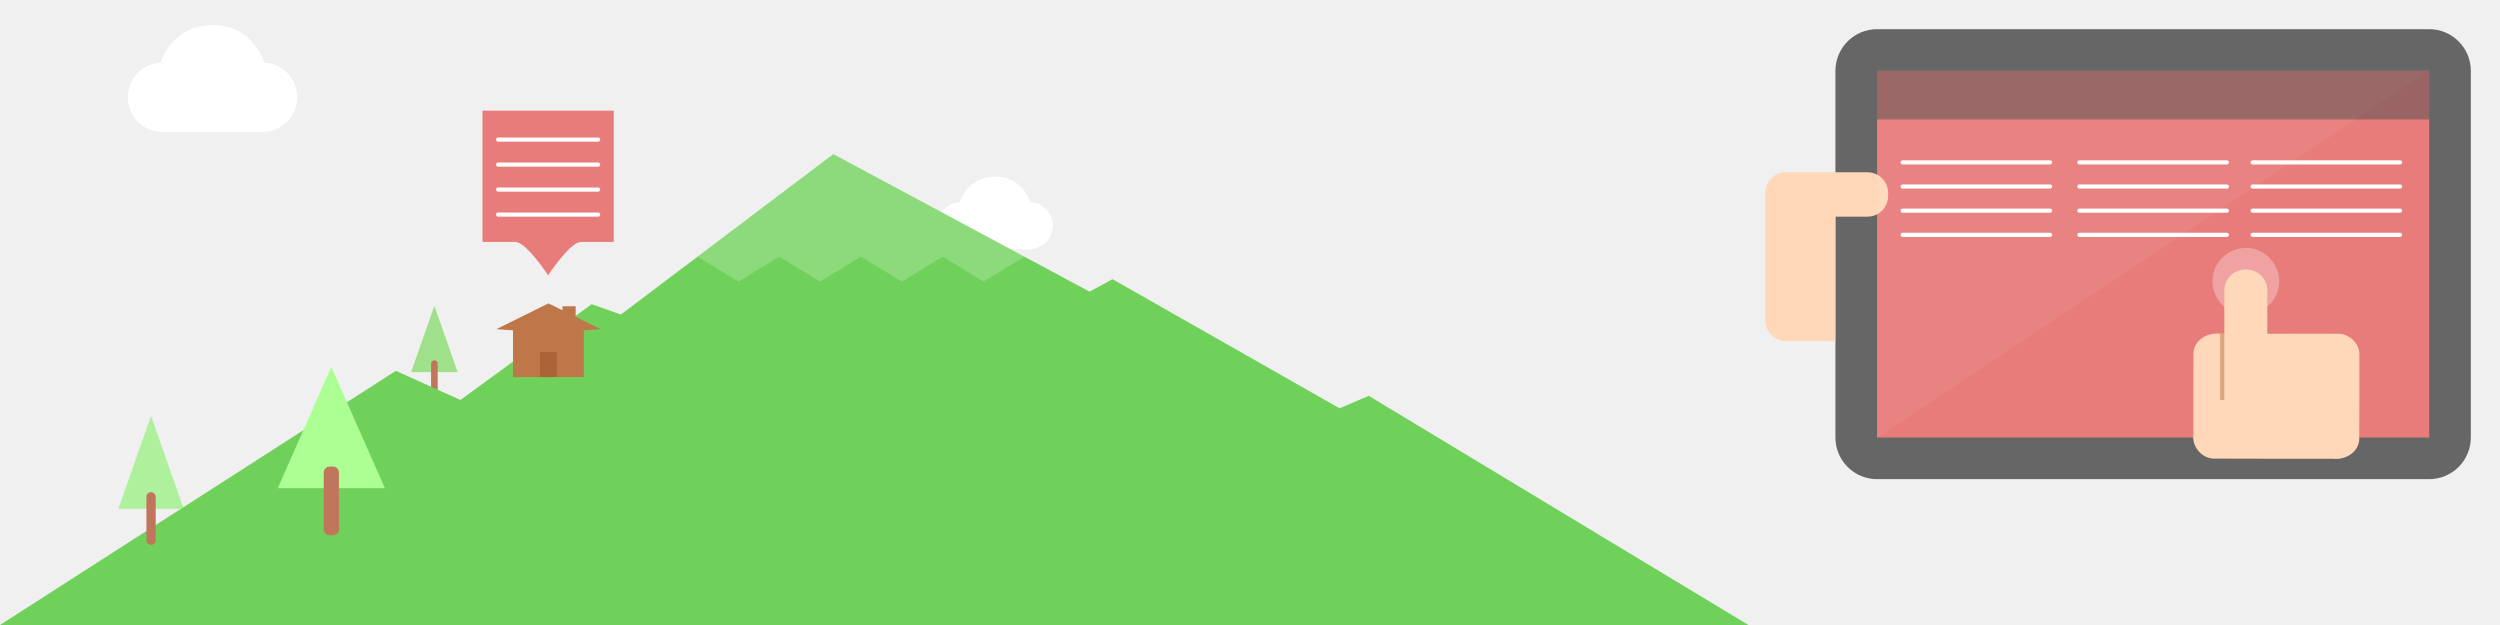
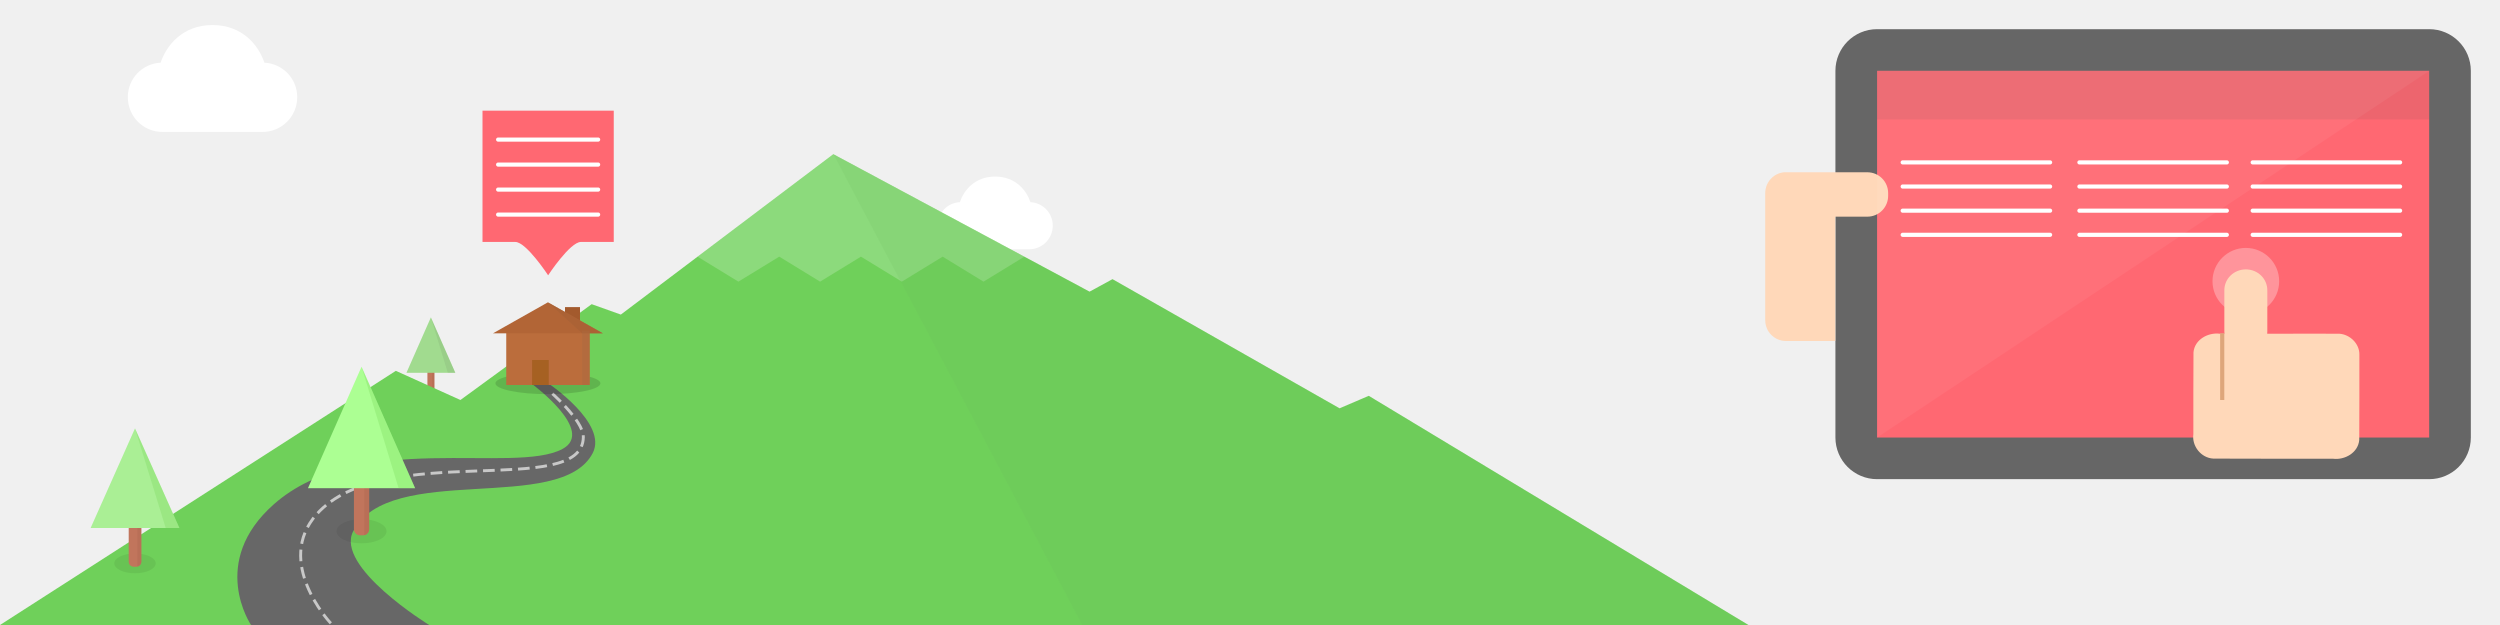
<svg xmlns="http://www.w3.org/2000/svg" xmlns:ns1="http://www.openswatchbook.org/uri/2009/osb" version="1.1" id="Icon" x="0px" y="0px" viewBox="176 76 600 150" enable-background="new 176 76 48 48" xml:space="preserve" width="100%" height="100%">
  <defs id="defs26">
+     <marker orient="auto" refY="0.0" refX="0.0" id="TriangleOutL" style="overflow:visible">
+       <path id="path4035" d="M 5.77,0.0 L -2.88,5.0 L -2.88,-5.0 L 5.77,0.0 z " style="fill-rule:evenodd;stroke:#000000;stroke-width:1.0pt;marker-start:none" transform="scale(0.8)" />
+     </marker>
    <marker orient="auto" refY="0.0" refX="0.0" id="DotL" style="overflow:visible">
      <path id="path3968" d="M -2.5,-1.0 C -2.5,1.76 -4.74,4.0 -7.5,4.0 C -10.26,4.0 -12.5,1.76 -12.5,-1.0 C -12.5,-3.76 -10.26,-6.0 -7.5,-6.0 C -4.74,-6.0 -2.5,-3.76 -2.5,-1.0 z " style="fill-rule:evenodd;stroke:#000000;stroke-width:1.0pt;marker-start:none;marker-end:none" transform="scale(0.8) translate(7.4, 1)" />
    </marker>
    <marker orient="auto" refY="0.0" refX="0.0" id="Arrow2Lstart" style="overflow:visible">
      <path id="path3924" style="font-size:12.0;fill-rule:evenodd;stroke-width:0.625;stroke-linejoin:round" d="M 8.719,4.034 L -2.207,0.016 L 8.719,-4.002 C 6.973,-1.63 6.983,1.616 8.719,4.034 z " transform="scale(1.1) translate(1,0)" />
    </marker>
    <linearGradient id="linearGradient6288" ns1:paint="solid">
      <stop style="stop-color:#ffffff;stop-opacity:1;" offset="0" id="stop6290" />
    </linearGradient>
    <marker orient="auto" refY="0" refX="0" id="Arrow1Lstart" style="overflow:visible">
      <path id="path3789" d="M 0,0 5,-5 -12.5,0 5,5 0,0 z" style="fill-rule:evenodd;stroke:#000000;stroke-width:1pt;marker-start:none" transform="matrix(0.8,0,0,0.8,10,0)" />
    </marker>
    <filter id="filter3450" width="1.5" height="1.5" x="-0.25" y="-0.25" color-interpolation-filters="sRGB">
      <feGaussianBlur id="feGaussianBlur3452" in="SourceAlpha" stdDeviation="1" result="blur" />
      <feColorMatrix id="feColorMatrix3454" result="bluralpha" type="matrix" values="1 0 0 0 0 0 1 0 0 0 0 0 1 0 0 0 0 0 0.1 0 " />
      <feOffset id="feOffset3456" in="bluralpha" dx="0" dy="-1" result="offsetBlur" />
      <feMerge id="feMerge3458">
        <feMergeNode id="feMergeNode3460" in="offsetBlur" />
        <feMergeNode id="feMergeNode3462" in="SourceGraphic" />
      </feMerge>
    </filter>
  </defs>
  <linearGradient id="SVGID_1_" gradientUnits="userSpaceOnUse" x1="71.366" y1="132.875" x2="71.366" y2="121.375" gradientTransform="matrix(4.1667,0,0,-4.1667,-97.3177,709.646)">
    <stop offset="0" style="stop-color:#d02df9;stop-opacity:1;" id="stop4" />
    <stop id="stop6312" style="stop-color:#e73399;stop-opacity:1;" offset="0.5" />
    <stop offset="1" style="stop-color:#ff963a;stop-opacity:1;" id="stop6" />
  </linearGradient>
-   <path style="fill:#9fe08a;fill-opacity:1;stroke:none" id="path3876-4" d="M 43.677,55.951 76.5,-0.901 109.323,55.951 z" transform="matrix(0.1701728,0,0,0.2795748,267.2318,149.6629)" />
  <g id="W0qAS3_2_" transform="translate(0,102)">
    <g id="g11">
      <g id="g13">
			
		</g>
    </g>
  </g>
-   <rect style="fill:#c1755c;fill-opacity:1;stroke:none" id="rect3874-8" width="1.586" height="9.008" x="279.457" y="162.47" ry="0.793" />
-   <path style="fill:#aef09b;fill-opacity:1;stroke:none" id="path3876" d="M 43.677,55.951 76.5,-0.901 109.323,55.951 z" transform="matrix(0.2387215,0,0,0.3921926,193.9878,176.163)" />
  <path style="fill:#ffffff;fill-opacity:1;stroke:none" d="m 406.362,124.519 c -2.998,0.157 -5.357,2.595 -5.357,5.633 0,3.14 2.514,5.676 5.655,5.676 l 16.326,0 c 3.14,0 5.676,-2.535 5.676,-5.676 0,-3.035 -2.363,-5.472 -5.357,-5.633 -0.933,-2.786 -3.545,-6.143 -8.471,-6.143 -4.926,0 -7.538,3.358 -8.471,6.143 z" id="rect3851-9" />
+   <rect style="fill:#c1755c;fill-opacity:1;stroke:none" id="rect3874-2-5" width="1.665" height="7.534" x="278.578" y="163.094" ry="0.663" />
+   <path style="opacity:0.602;fill:#b46c54;fill-opacity:1;stroke:none" d="m 279.715,163.111 0,7.499 c 0.303,-0.062 0.527,-0.32 0.527,-0.642 l 0,-6.216 c 0,-0.321 -0.225,-0.58 -0.527,-0.642 z" id="rect3874-2-0-5" />
+   <path style="fill:#a1db8f;fill-opacity:1;stroke:none" id="path3876-8-1" d="M 43.677,55.951 76.5,-0.901 109.323,55.951 z" transform="matrix(0.1786547,0,0,0.2338268,265.7429,152.3826)" />
+   <path style="opacity:0.221;fill:#7aa06e;fill-opacity:1;stroke:none" d="m 283.468,165.469 -4.058,-13.297 5.864,13.293 z" id="path3876-8-4-7" />
  <path style="fill:#6fd05a;fill-opacity:1;stroke:none" d="m 176,226 95,-61 15.5,7 31.5,-23 7,2.5 51,-38.5 61.5,33 5.5,-3 54.5,31 7,-3 91.125,55 z" id="path3870" />
-   <rect style="fill:#c1755c;fill-opacity:1;stroke:none" id="rect3874" width="2.225" height="12.636" x="211.138" y="194.129" ry="1.112" />
-   <path style="fill:#acff93;fill-opacity:1;stroke:none" id="path3876-8" d="M 43.677,55.951 76.5,-0.901 109.323,55.951 z" transform="matrix(0.3916128,0,0,0.5125505,225.56,164.4838)" />
-   <rect style="fill:#c1755c;fill-opacity:1;stroke:none" id="rect3874-2" width="3.65" height="16.514" x="253.694" y="187.964" ry="1.454" />
-   <path style="fill:#e87c7a;fill-opacity:1;stroke:none" d="m 291.8,102.567 c 10.5,0 21,0 31.5,0 0,10.5 0,21 0,31.5 -2.625,0 -5.25,0 -7.875,0 -2.625,0 -7.875,8 -7.875,8 0,0 -5.25,-8 -7.875,-8 -2.625,0 -5.25,0 -7.875,0 0,-10.5 0,-21 0,-31.5 z" id="rect3933" />
-   <rect style="fill:#e87c7a;fill-opacity:1;stroke:#666666;stroke-width:10;stroke-linecap:round;stroke-linejoin:round;stroke-miterlimit:4;stroke-opacity:1;stroke-dasharray:none;stroke-dashoffset:0" id="rect3999" width="142.5" height="98" x="621.5" y="88" rx="5" ry="5" />
+   <path style="fill:#ff6872;fill-opacity:1;stroke:none" d="m 291.8,102.567 c 10.5,0 21,0 31.5,0 0,10.5 0,21 0,31.5 -2.625,0 -5.25,0 -7.875,0 -2.625,0 -7.875,8 -7.875,8 0,0 -5.25,-8 -7.875,-8 -2.625,0 -5.25,0 -7.875,0 0,-10.5 0,-21 0,-31.5 z" id="rect3933" />
+   <rect style="fill:#ff6872;fill-opacity:1;stroke:#666666;stroke-width:10;stroke-linecap:round;stroke-linejoin:round;stroke-miterlimit:4;stroke-opacity:1;stroke-dasharray:none;stroke-dashoffset:0" id="rect3999" width="142.5" height="98" x="621.5" y="88" rx="5" ry="5" />
  <path style="opacity:0.292;fill:#ffffff;fill-opacity:1;stroke:none" id="path5345" d="m 379.5,56.75 a 11.75,11.75 0 1 1 -23.5,0 11.75,11.75 0 1 1 23.5,0 z" transform="matrix(0.6808511,0,0,0.6808511,464.617,104.8617)" />
  <path style="fill:#ffd8b9;fill-opacity:1;stroke:none" d="m 715,140.656 c -2.862,0 -5.156,2.23 -5.156,5 l 0,9.844 c 0,0.205 0.007,0.395 0.031,0.594 -0.364,-4.2e-4 -0.73,6.1e-4 -1.094,0 -2.852,-0.364 -6.075,1.401 -6.344,4.469 -0.063,6.537 -0.013,13.087 -0.031,19.625 -0.401,2.872 1.851,5.716 4.781,5.875 9.568,0.06 19.149,0.014 28.719,0.031 2.852,0.364 6.044,-1.432 6.312,-4.5 0.063,-6.836 0.013,-13.663 0.031,-20.5 0.046,-2.605 -2.247,-4.816 -4.781,-5 -4.784,-0.03 -9.559,-0.004 -14.344,0 l -3,0 c 0.025,-0.198 0.031,-0.389 0.031,-0.594 l 0,-9.844 c 0,-2.77 -2.294,-5 -5.156,-5 z" id="rect4058" />
  <path style="fill:none;stroke:#dea67b;stroke-width:1px;stroke-linecap:butt;stroke-linejoin:miter;stroke-opacity:1" d="m 709.333,156 0,16" id="path4065" />
  <g id="g4091" transform="translate(14,-4)">
    <path style="fill:#ffd8b9;fill-opacity:1;stroke:none" d="m 414.156,45.344 c -2.527,0.255 -4.5,2.403 -4.5,5 l 0,30.5 c 0,2.77 2.23,5 5,5 l 11.344,0 c 0.162,0 0.31,-0.016 0.469,-0.031 l 0,-29.812 4.531,0 3.156,0 c 2.77,0 5,-2.23 5,-5 l 0,-0.656 c 0,-2.77 -2.23,-5 -5,-5 l -7.656,0 -0.5,0 -6.844,0 -4.5,0 c -0.173,0 -0.332,-0.017 -0.5,0 z" transform="translate(176,76)" id="rect4085" />
  </g>
  <path style="opacity:0.053;fill:#ffffff;fill-opacity:1;stroke:none" d="m 626.5,93 c 44.167,0 132.5,0 132.5,0 L 626.5,181 c 0,0 0,-58.667 0,-88 z" id="rect3830" />
  <path style="opacity:0.204;fill:#ffffff;fill-opacity:1;stroke:none" d="m 376,113 -32.594,24.594 9.805,6 9.805,-6 9.805,6 9.805,-6 9.805,6 9.805,-6 9.805,6 9.805,-6 z" id="path3870-1" />
-   <path style="fill:#bf774a;fill-opacity:1;stroke:none" d="M 131.625 72.812 L 119.125 79 L 123.125 79.281 L 123.125 90.5 L 131.625 90.5 L 140.125 90.5 L 140.125 79.281 L 144.125 79 L 138.156 76.031 L 138.156 73.5 L 135 73.5 L 135 74.469 L 131.625 72.812 z " transform="translate(176,76)" id="rect3808" />
  <path style="fill:#ffffff;fill-opacity:1;stroke:none" d="m 214.552,91.042 c -4.407,0.231 -7.875,3.814 -7.875,8.281 0,4.617 3.696,8.344 8.312,8.344 l 24,0 c 4.617,0 8.344,-3.727 8.344,-8.344 0,-4.462 -3.474,-8.043 -7.875,-8.281 -1.371,-4.096 -5.212,-9.031 -12.453,-9.031 -7.241,0 -11.082,4.936 -12.454,9.031 z" id="rect3851" />
-   <rect style="fill:#ab6337;fill-opacity:1;stroke:none" id="rect3899" width="4" height="6" x="305.625" y="160.49" />
  <path style="fill:none;stroke:#ffffff;stroke-width:1;stroke-linecap:round;stroke-linejoin:miter;stroke-miterlimit:4;stroke-opacity:1;stroke-dasharray:none" d="m 295.55,109.5 24,0" id="path5093" />
  <path style="fill:none;stroke:#ffffff;stroke-width:1;stroke-linecap:round;stroke-linejoin:miter;stroke-miterlimit:4;stroke-opacity:1;stroke-dasharray:none" d="m 295.55,115.5 24,0" id="path5093-8" />
  <path style="fill:none;stroke:#ffffff;stroke-width:1;stroke-linecap:round;stroke-linejoin:miter;stroke-miterlimit:4;stroke-opacity:1;stroke-dasharray:none" d="m 295.55,121.5 24,0" id="path5093-8-8-2" />
  <path style="fill:none;stroke:#ffffff;stroke-width:1;stroke-linecap:round;stroke-linejoin:miter;stroke-miterlimit:4;stroke-opacity:1;stroke-dasharray:none" d="m 295.55,127.5 24,0" id="path5093-8-8-2-4-5" />
  <g id="g5279" transform="translate(0,0.3333333)">
    <path id="path5093-5" d="m 632.642,114.642 35.382,0" style="fill:none;stroke:#ffffff;stroke-width:1;stroke-linecap:round;stroke-linejoin:miter;stroke-miterlimit:4;stroke-opacity:1;stroke-dasharray:none" />
    <path id="path5093-8-1" d="m 632.642,120.436 35.382,0" style="fill:none;stroke:#ffffff;stroke-width:1;stroke-linecap:round;stroke-linejoin:miter;stroke-miterlimit:4;stroke-opacity:1;stroke-dasharray:none" />
    <path id="path5093-8-8-2-7" d="m 632.642,126.23 35.382,0" style="fill:none;stroke:#ffffff;stroke-width:1;stroke-linecap:round;stroke-linejoin:miter;stroke-miterlimit:4;stroke-opacity:1;stroke-dasharray:none" />
    <path id="path5093-8-8-2-4-5-1" d="m 632.642,132.024 35.382,0" style="fill:none;stroke:#ffffff;stroke-width:1;stroke-linecap:round;stroke-linejoin:miter;stroke-miterlimit:4;stroke-opacity:1;stroke-dasharray:none" />
  </g>
-   <rect style="opacity:0.513;fill:#4e4e4e;fill-opacity:1;stroke:none" id="rect5219" width="132.533" height="11.667" x="626.5" y="93" />
+   <rect style="opacity:0.102;fill:#4e4e4e;fill-opacity:1;stroke:none" id="rect5219" width="132.533" height="11.667" x="626.5" y="93" />
  <g id="g5279-3" transform="translate(42.41666,0.3333333)">
    <path id="path5093-5-2" d="m 632.642,114.642 35.382,0" style="fill:none;stroke:#ffffff;stroke-width:1;stroke-linecap:round;stroke-linejoin:miter;stroke-miterlimit:4;stroke-opacity:1;stroke-dasharray:none" />
    <path id="path5093-8-1-2" d="m 632.642,120.436 35.382,0" style="fill:none;stroke:#ffffff;stroke-width:1;stroke-linecap:round;stroke-linejoin:miter;stroke-miterlimit:4;stroke-opacity:1;stroke-dasharray:none" />
    <path id="path5093-8-8-2-7-1" d="m 632.642,126.23 35.382,0" style="fill:none;stroke:#ffffff;stroke-width:1;stroke-linecap:round;stroke-linejoin:miter;stroke-miterlimit:4;stroke-opacity:1;stroke-dasharray:none" />
    <path id="path5093-8-8-2-4-5-1-6" d="m 632.642,132.024 35.382,0" style="fill:none;stroke:#ffffff;stroke-width:1;stroke-linecap:round;stroke-linejoin:miter;stroke-miterlimit:4;stroke-opacity:1;stroke-dasharray:none" />
  </g>
  <g id="g5279-8" transform="translate(84,0.3333333)">
    <path id="path5093-5-5" d="m 632.642,114.642 35.382,0" style="fill:none;stroke:#ffffff;stroke-width:1;stroke-linecap:round;stroke-linejoin:miter;stroke-miterlimit:4;stroke-opacity:1;stroke-dasharray:none" />
    <path id="path5093-8-1-7" d="m 632.642,120.436 35.382,0" style="fill:none;stroke:#ffffff;stroke-width:1;stroke-linecap:round;stroke-linejoin:miter;stroke-miterlimit:4;stroke-opacity:1;stroke-dasharray:none" />
    <path id="path5093-8-8-2-7-6" d="m 632.642,126.23 35.382,0" style="fill:none;stroke:#ffffff;stroke-width:1;stroke-linecap:round;stroke-linejoin:miter;stroke-miterlimit:4;stroke-opacity:1;stroke-dasharray:none" />
    <path id="path5093-8-8-2-4-5-1-1" d="m 632.642,132.024 35.382,0" style="fill:none;stroke:#ffffff;stroke-width:1;stroke-linecap:round;stroke-linejoin:miter;stroke-miterlimit:4;stroke-opacity:1;stroke-dasharray:none" />
  </g>
+   <path style="opacity:0.133;fill:#6cb75c;fill-opacity:1;stroke:none" d="M 435.7,226 376,113 l 61.5,33 5.5,-3 54.5,31 7,-3 91.125,55 z" id="path3870-17" />
+   <path style="fill:#676767;fill-opacity:1;stroke:none" d="m 60.25,150 42.75,0 c 0,0 -22.694,-13.937 -18.232,-22.5 8.773,-16.834 49.762,-3.915 57.482,-18.75 3.704,-7.118 -10.667,-16.75 -10.667,-16.75 l -4,0.083 c 0,0 15.456,11.343 7.417,15.667 -11.534,6.203 -48.929,-4.67 -69.25,13.25 -15.765,13.903 -5.5,29 -5.5,29 z" id="path3060" transform="translate(176,76)" />
+   <path style="opacity:0.633;fill:none;stroke:#ffffff;stroke-width:0.7;stroke-linecap:square;stroke-linejoin:miter;stroke-miterlimit:4;stroke-opacity:1;stroke-dasharray:2.1,2.1;stroke-dashoffset:0" d="m 79.167,149.333 c 0,0 -13.389,-14.451 -3.167,-25.918 16.003,-17.952 63.784,-3.511 64,-18.497 0.059,-4.083 -8.333,-11.251 -8.333,-11.251" id="path3850" transform="translate(176,76)" />
+   <g id="g4161" transform="translate(7.25,0)">
+     <path transform="matrix(1.153846,0,0,0.6744186,132.0568,119.2651)" d="m 112.2,124.9 c 0,2.375 -2.328,4.3 -5.2,4.3 -2.872,0 -5.2,-1.925 -5.2,-4.3 0,-2.375 2.328,-4.3 5.2,-4.3 2.872,0 5.2,1.925 5.2,4.3 z" id="path4141" style="opacity:0.066;fill:#000000;fill-opacity:1;stroke:none" />
+     <rect ry="1.454" y="187.964" x="253.694" height="16.514" width="3.65" id="rect3874-2" style="fill:#c1755c;fill-opacity:1;stroke:none" />
+     <path id="rect3874-2-0" d="m 256.188,188 0,16.438 c 0.664,-0.135 1.156,-0.702 1.156,-1.406 l 0,-13.625 c 0,-0.705 -0.493,-1.271 -1.156,-1.406 z" style="opacity:0.602;fill:#b46c54;fill-opacity:1;stroke:none" />
+     <path transform="matrix(0.3916128,0,0,0.5125505,225.56,164.4838)" d="M 43.677,55.951 76.5,-0.901 109.323,55.951 z" id="path3876-8" style="fill:#acff93;fill-opacity:1;stroke:none" />
+     <path id="path3876-8-4" d="m 264.414,193.17 -8.896,-29.148 12.854,29.139 z" style="opacity:0.27;fill:#72d253;fill-opacity:1;stroke:none" />
+   </g>
+   <path style="opacity:0.133;fill:#000000;fill-opacity:1;stroke:none" id="path4096" d="m 144.4,94.6 a 12.6,2.6 0 1 1 -25.2,0 12.6,2.6 0 1 1 25.2,0 z" transform="translate(175.7,73.40001)" />
+   <rect style="fill:#bb6d3c;fill-opacity:1;stroke:none" id="rect3968" width="20" height="13" x="297.5" y="155.4" />
+   <rect style="fill:#a35a2d;fill-opacity:1;stroke:none" id="rect4026" width="3.6" height="4.696" x="311.6" y="149.704" />
+   <path style="fill:#b26536;fill-opacity:1;stroke:none" id="path3966" d="m 184.791,80.816 -26.382,0 13.191,-22.847 z" transform="matrix(1,0,0,0.3259603,135.9,129.6573)" />
+   <rect style="opacity:0.743;fill:#9e5c1a;fill-opacity:1;stroke:none" id="rect3899" width="4" height="6" x="303.7" y="162.4" />
+   <rect style="fill:#b36b3e;fill-opacity:1;stroke:none" id="rect3968-2" width="1.8" height="13" x="315.7" y="155.4" />
+   <path style="opacity:0.513;fill:#a46035;fill-opacity:1;stroke:none" d="m 320.691,156 -4.982,0 -8.209,-7.447 z" id="path3966-1" />
+   <path style="opacity:0.066;fill:#000000;fill-opacity:1;stroke:none" id="path4141-2" d="m 112.2,124.9 a 5.2,4.3 0 1 1 -10.4,0 5.2,4.3 0 1 1 10.4,0 z" transform="matrix(0.956363,0,0,0.5534698,106.0691,142.0807)" />
+   <rect style="fill:#c1755c;fill-opacity:1;stroke:none" id="rect3874-2-2" width="3.025" height="13.553" x="206.888" y="198.459" ry="1.193" />
+   <path style="opacity:0.602;fill:#b46c54;fill-opacity:1;stroke:none" d="m 208.955,198.489 0,13.49 c 0.55,-0.111 0.958,-0.576 0.958,-1.154 l 0,-11.182 c 0,-0.578 -0.408,-1.043 -0.958,-1.154 z" id="rect3874-2-0-1" />
+   <path style="fill:#aaef95;fill-opacity:1;stroke:none" id="path3876-8-6" d="M 43.677,55.951 76.5,-0.901 109.323,55.951 z" transform="matrix(0.3245875,0,0,0.4206308,183.5691,179.19)" />
+   <path style="opacity:0.27;fill:#72d253;fill-opacity:1;stroke:none" d="M 215.773,202.731 208.4,178.811 l 10.654,23.914 z" id="path3876-8-4-8" />
</svg>
